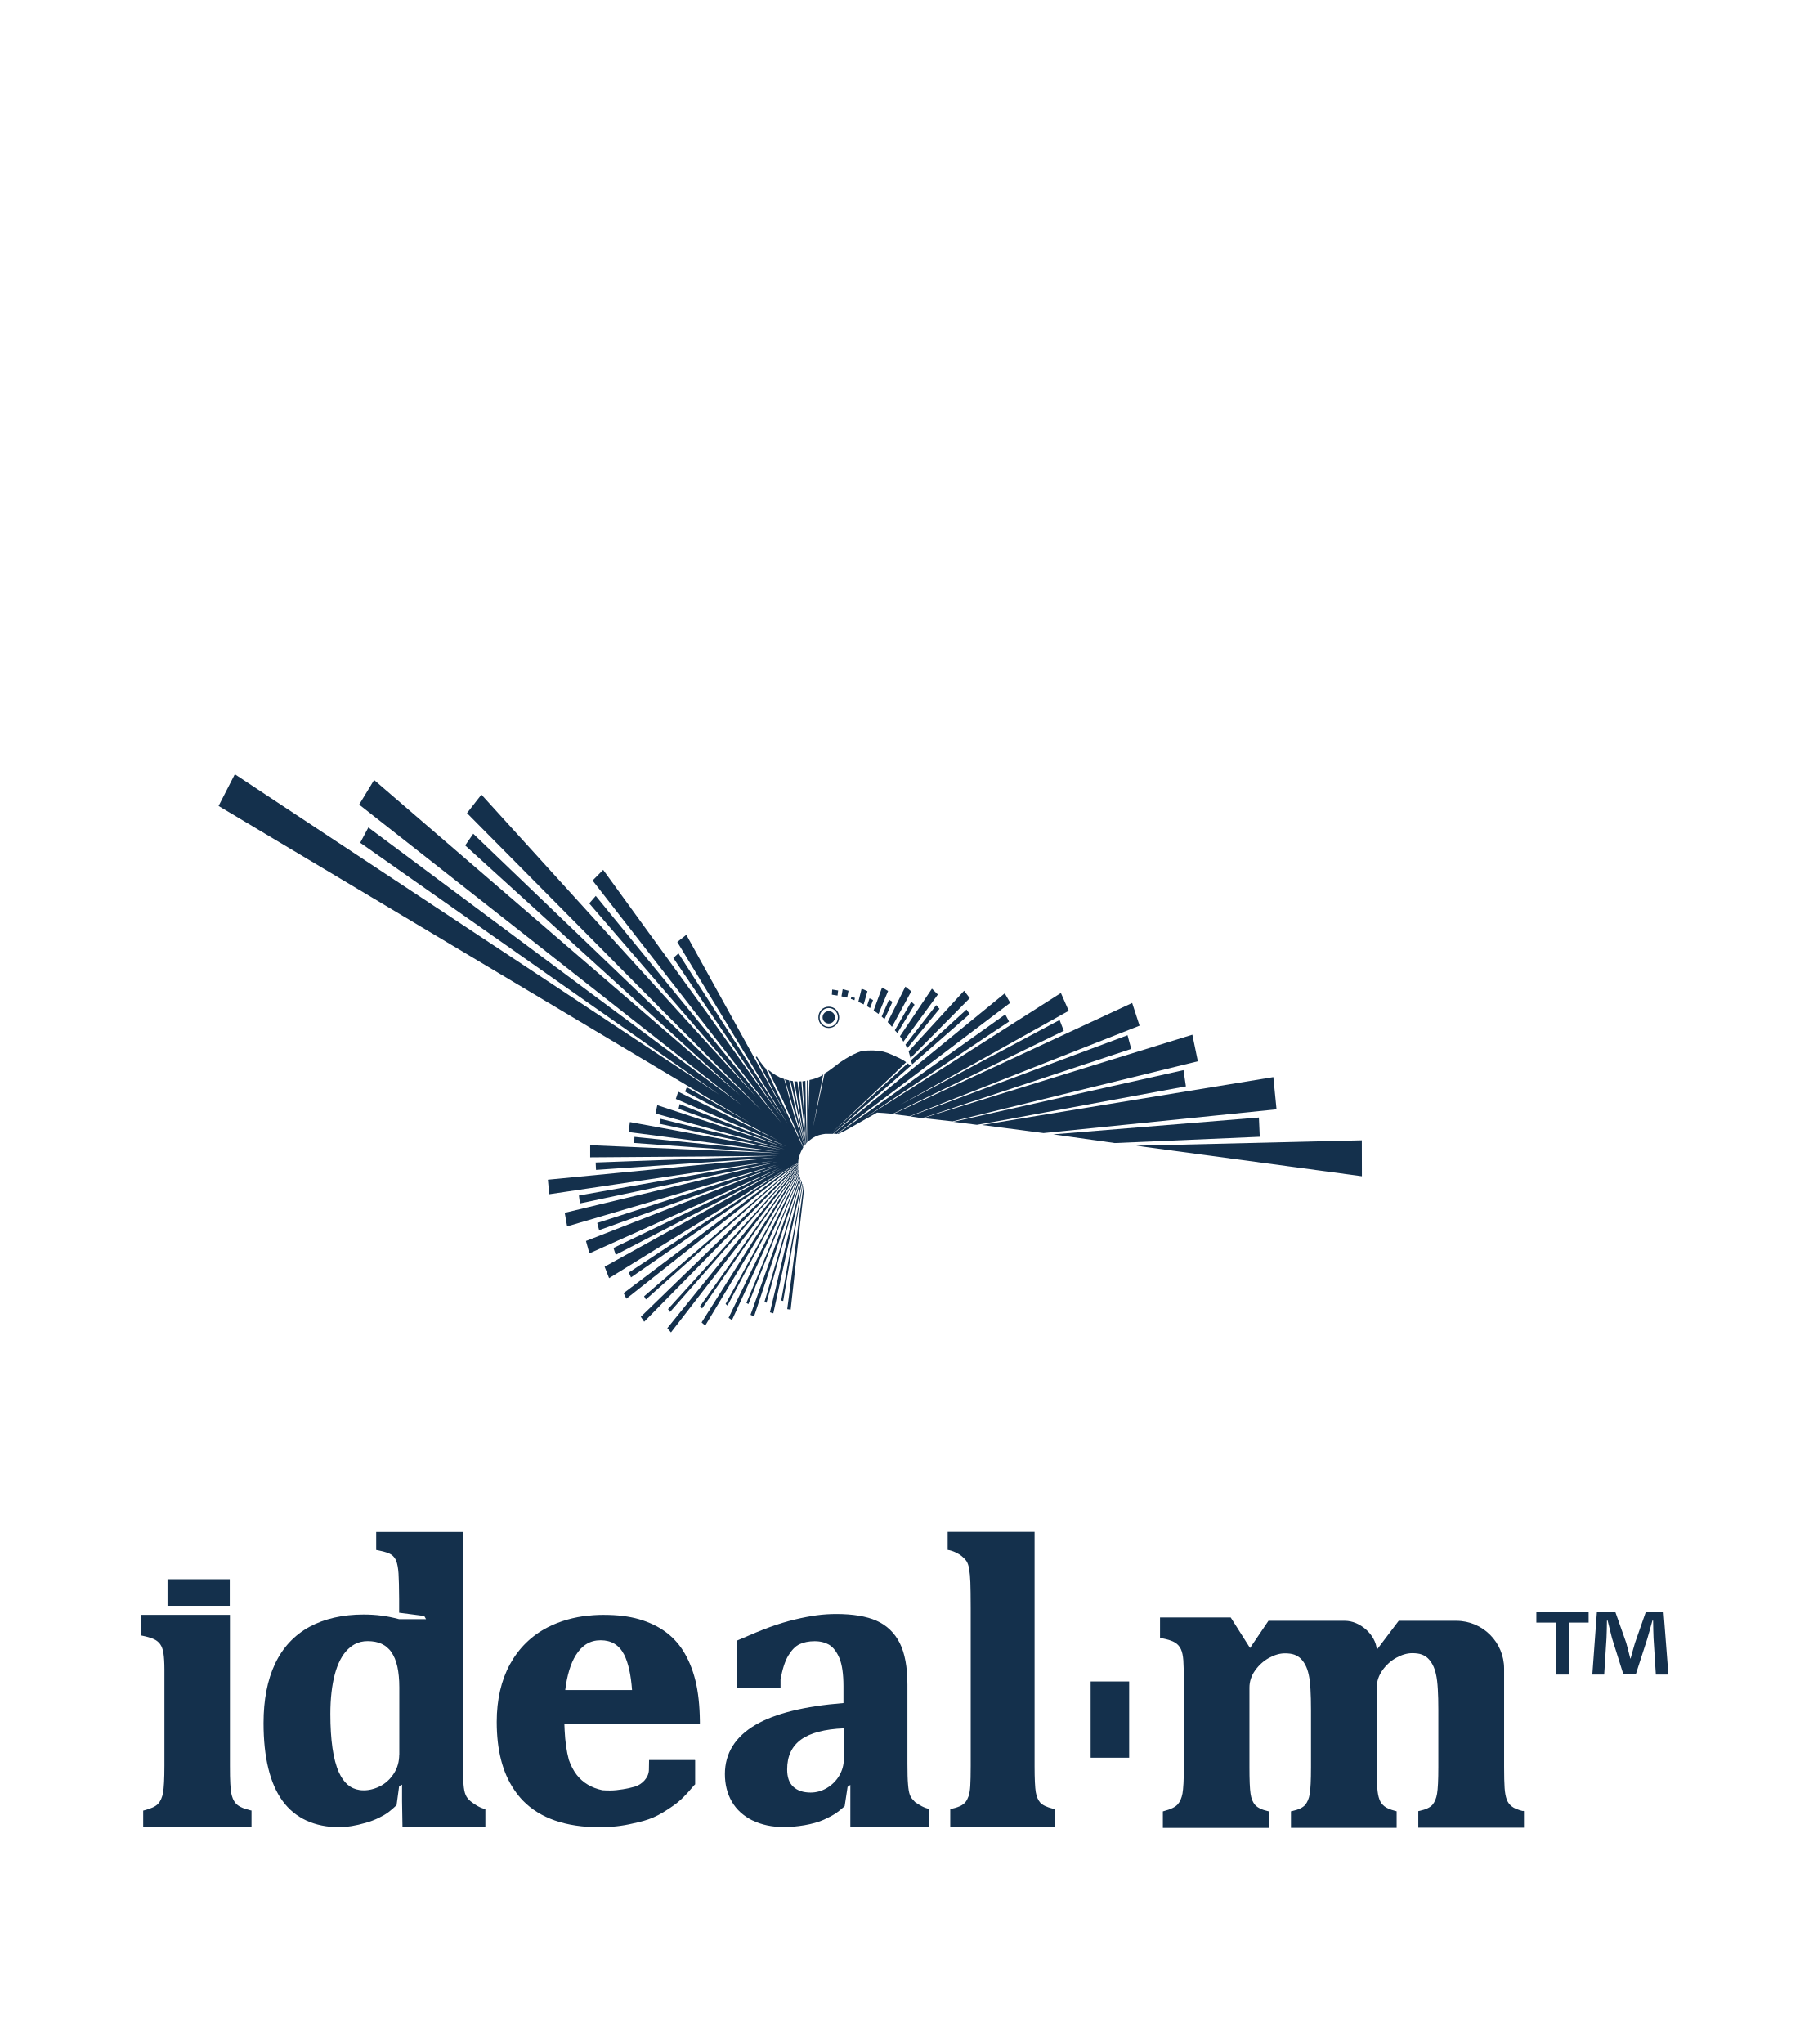
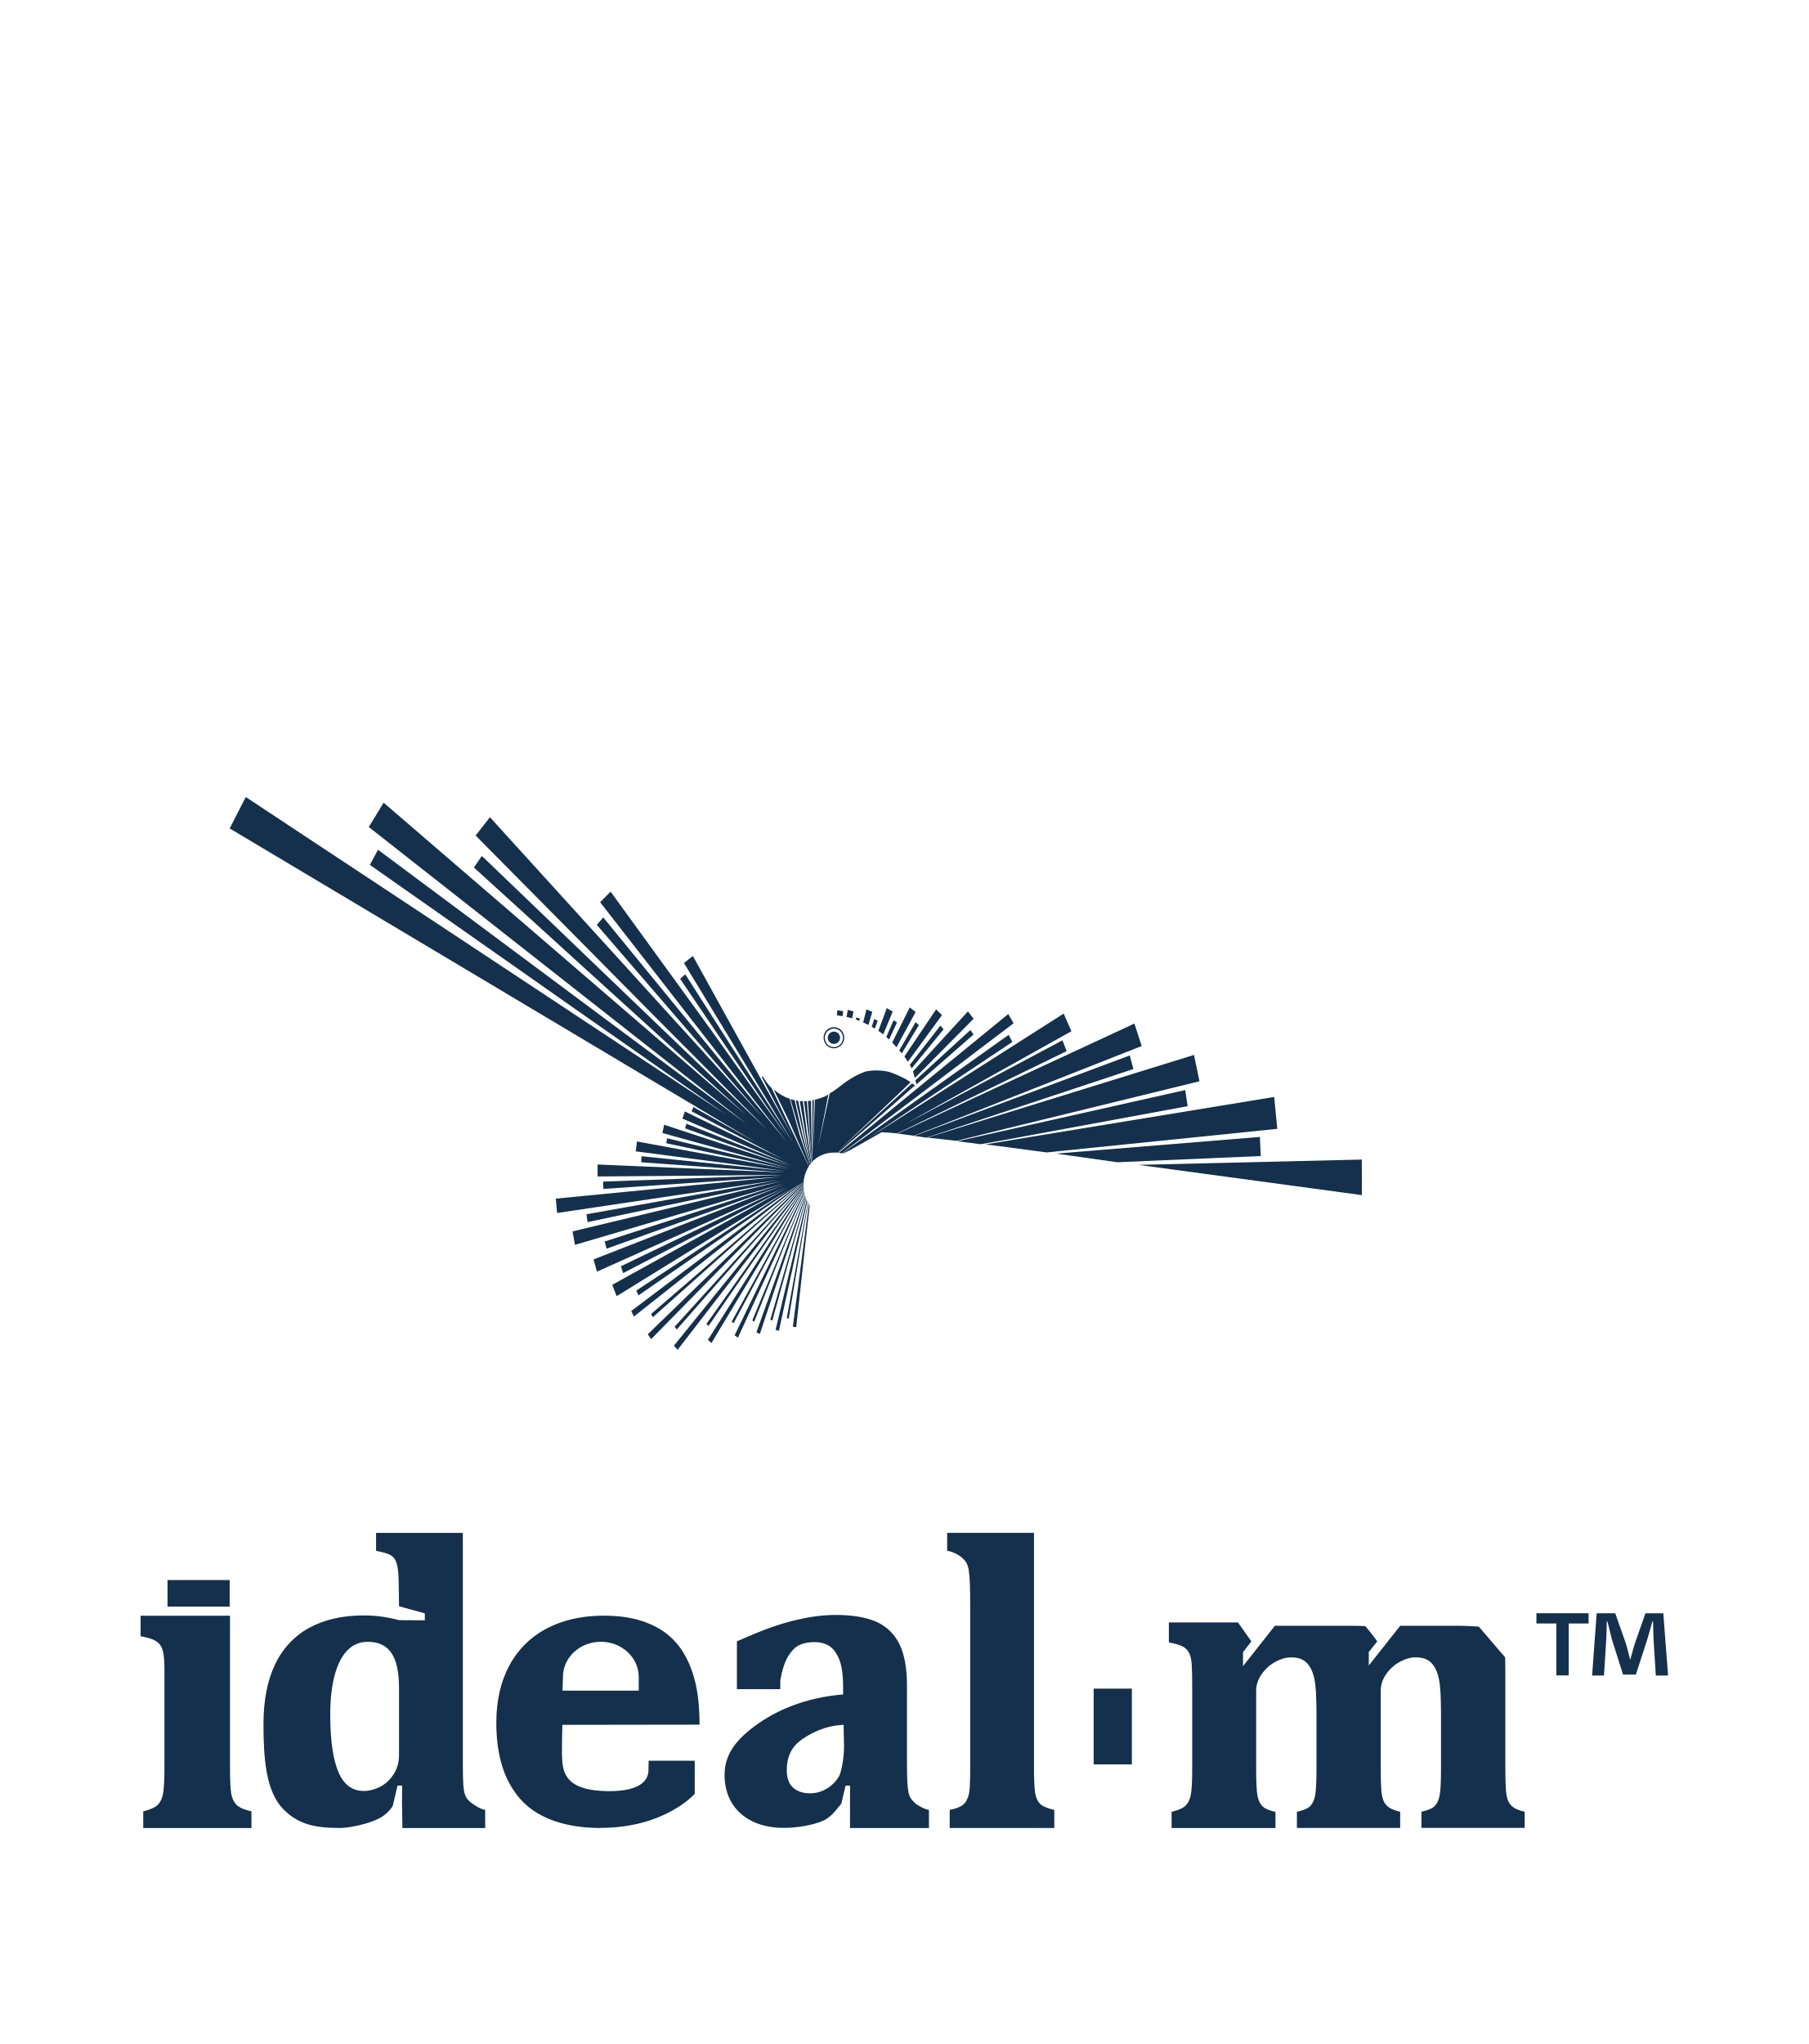
<svg xmlns="http://www.w3.org/2000/svg" id="Layer_2" data-name="Layer 2" viewBox="-13.02 -60 167.5 189.24">
  <g id="Layer_1-2" data-name="Layer 1">
-     <g id="monograma-213" transform="translate(0 11.68) scale(0.79615)">
+     <g id="monograma-217" transform="translate(0 13.79) scale(0.43479)">
      <g>
-         <path d="M81.06,25.74l.07-.59-.69-.11-.04.6c.22.03.44.06.66.1h0Z" fill="#14304c" />
-         <polygon points="82.34 25.18 81.66 25 81.52 25.83 82.18 25.98 82.34 25.18" fill="#14304c" />
-         <polygon points="84.54 25.23 83.86 24.94 83.48 26.47 84.1 26.77 84.54 25.23" fill="#14304c" />
-         <path d="M85.83,27.88l1.11-2.67-.7-.41-.98,2.67c.19.13.39.27.57.41h0Z" fill="#14304c" />
-         <path d="M87.39,29.38h0s2.25-4.13,2.25-4.13l-.69-.55-2.06,4.12c.17.18.34.36.5.55Z" fill="#14304c" />
-         <path d="M88.48,30.71c.08.13.16.24.24.39h0s4.01-5.48,4.01-5.48l-.69-.68-3.72,5.53c.06.09.11.17.16.25Z" fill="#14304c" />
-         <polygon points="89.55 33 96.44 26.04 95.78 25.18 89.33 32.22 89.55 33" fill="#14304c" />
-         <polygon points="131.75 35.22 104.64 39.67 97.85 40.79 105.02 41.73 132.12 38.97 131.75 35.22" fill="#14304c" />
-         <polygon points="83.08 26.01 82.66 25.89 82.61 26.13 83.03 26.28 83.08 26.01" fill="#14304c" />
-         <path d="M84.85,27.19h0s.34-.93.34-.93l-.41-.2-.3.91c.11.06.23.13.36.22Z" fill="#14304c" />
-         <path d="M86.53,28.47h0s.92-2,.92-2l-.4-.26-.86,1.97c.12.1.23.2.33.29Z" fill="#14304c" />
-         <path d="M87.72,29.77s.06.06.11.12l.02.02c.07.07.14.15.17.19h0s2-3.3,2-3.3l-.38-.35-1.92,3.33Z" fill="#14304c" />
-         <polygon points="88.96 31.45 89.17 31.86 92.92 27.28 92.54 26.85 88.96 31.45" fill="#14304c" />
-         <path d="M89.61,33.27c.02.08.04.15.06.22.02.08.04.17.07.25h0s6.69-5.85,6.69-5.85l-.37-.53-6.47,5.91Z" fill="#14304c" />
-         <path d="M101.14,26.57l-.63-1.09-11.51,9.41-8.41,6.9c.13,0,.25.02.38.05h0s8.4-6.34,8.4-6.34l11.78-8.92Z" fill="#14304c" />
-         <path d="M77.1,43.36s.06-.1.1-.14l-1.24-3.73h.01s-.01-.03-.01-.03l-1.11-4.02c-.16-.05-.31-.11-.5-.19l-.12-.05v-.02c-.4-.19-.76-.42-1.07-.69-.03-.02-.06-.04-.09-.06h-.01s-.06-.05-.09-.07h0s1.77,3.64,1.77,3.64l2.36,5.36Z" fill="#14304c" />
-         <path d="M107.38,29.85l-.49-1.27-18.5,9.85,19.56-10.92-.91-2.07-14.76,9.4-8.22,5.24,5.24-3.51,11.71-7.81-.44-.83-11.52,8.19-8.03,5.72s.03,0,.04,0c.02,0,.04,0,.06,0h0s.75-.35.75-.35l3.79-2.14.8.05,1.04.09,4.96-2.4,14.93-7.26Z" fill="#14304c" />
-         <path d="M69.6,51.18l-11.04,9.53.21.37,17.71-15.78s0-.02,0-.03c0,0,0-.02,0-.03v-.02l-6.88,5.95Z" fill="#14304c" />
-         <path d="M76.48,45.47h0s0-.09,0-.13h0s-6.94,6.73-6.94,6.73l-11.36,11.02.39.58,11.14-11.33,6.76-6.86Z" fill="#14304c" />
-         <polygon points="116.19 29.24 115.33 26.6 96.39 35.39 87.55 39.51 87.55 39.51 87.53 39.53 89.44 39.77 96.87 36.85 116.19 29.24" fill="#14304c" />
-         <polygon points="122.97 33.38 122.33 30.29 99.91 37.22 91.01 39.99 94.44 40.37 100.28 38.94 122.97 33.38" fill="#14304c" />
-         <polygon points="121.58 36.3 121.3 34.41 99.41 39.32 94.53 40.42 97.27 40.77 99.56 40.37 121.58 36.3" fill="#14304c" />
-         <path d="M70.79,51.78l-9.45,10.42.24.33,14.9-16.94s0-.03,0-.05c0,0,0-.02,0-.03h0s-5.68,6.27-5.68,6.27Z" fill="#14304c" />
-         <polygon points="114.79 30.35 96.14 37.3 89.51 39.78 89.51 39.78 89.5 39.79 90.9 40 115.22 31.94 114.79 30.35" fill="#14304c" />
-         <path d="M76.49,45.21s0-.04,0-.06c0,0,0-.01,0-.02v-.02s0-.02,0-.02v-.03s0,0,0,0v-.05s.02-.1.02-.15v-.06s.02,0,.02,0c0,0,.02-.09.02-.09,0-.03.01-.06.02-.1v-.04s.02-.05.03-.08l.02-.07s.03-.1.03-.1c.1-.34.25-.65.42-.93l-4.35-9.16c-.1-.1-.21-.22-.31-.35-.02-.03-.05-.06-.07-.09-.28-.34-.52-.69-.66-.96l-.13.07,3.6,6.89-4.56-8.24-7.08-12.81-.07-.04-1.02.81,12.83,21.13-5.13-8-7.56-11.81-.6.54,7.83,11.56,4.76,7.01-8.73-12.26-12.02-16.56-1.23,1.24,21.97,28.22-9.2-11.27-12.4-15.16-.76.87,12.73,14.76,6.74,7.81-13.01-14.3L39.64,2.37l-1.68,2.15,19.76,19.95,14.49,14.6L38.69,6.92l-.94,1.36,31.95,29.04-17.29-14.9L27.16.67l-1.74,2.86,26.02,20.45,18.38,14.44-17.76-13.19L26.49,6.19l-.95,1.78,25.98,18.24,15.79,11.06-24.36-16.12L10.96,0l-1.89,3.69,53.27,31.78,8.57,5.1-7.38-4.17-.2.51,10.77,5.65-11.57-5.64-.28.84,7.84,3.36,5.04,2.16-4.78-1.88-7.65-3.04-.13.55,7.69,2.78,4.61,1.67-5.7-1.89-9.07-2.98-.21.97,15.01,4.15-5.53-1.37-8.92-2.17-.1.58,8.96,1.92,5.38,1.14-6.9-1.26-10.88-2-.15,1.16,10.96,1.43,6.61.88-6.21-.65-10.68-1.1-.03.71,10.69.77,6.27.43-22.08-.94v1.41s13.62-.1,13.62-.1l8.21-.09-7.75.3-13.44.49.04.86,20.93-1.44-9.76.95-16.77,1.63.16,1.69,26.05-3.88-7.78,1.39-14.82,2.64.12.92,14.75-3.12,8.24-1.73-8.81,2.11-15.95,3.83.28,1.58,15.81-4.65,8.75-2.57-7.27,2.36-13.79,4.46.22.84,13.65-4.89,7.28-2.63-7.77,3.04-14.69,5.74.4,1.44,22.25-9.98-6.6,3.17-12.85,6.18.26.8,12.71-6.59,6.67-3.47-20.67,11.44.52,1.33,13.3-8.21,7.24-4.47-6.32,4.16-11.93,7.87.26.56,11.81-8.17,7.47-5.16-7.75,5.82-12.39,9.34.32.65,12.25-9.69,7.69-6.1Z" fill="#14304c" />
-         <path d="M76.48,45.73s0-.06-.01-.1l-5.65,6.97-9.56,11.82.43.49,14.8-19.15v-.04Z" fill="#14304c" />
-         <path d="M76.2,39.08h.01s0,0,0,0l-.78-3.48c-.18-.04-.35-.09-.5-.13h0l1.08,3.69,1.19,4.05s.04-.05.06-.08l-1.05-3.99v-.06Z" fill="#14304c" />
-         <path d="M77.1,47.82l-.57,4.32-1.32,10.06.4.06,1.11-10.09.48-4.21s-.04-.06-.07-.11l-.03-.03Z" fill="#14304c" />
-         <path d="M76.91,47.47l-.02-.04s-.03-.06-.05-.09l-1.17,4.84-2.47,10.39.39.12,2.29-10.47,1.05-4.76Z" fill="#14304c" />
-         <path d="M77.03,47.69s-.01-.02-.02-.03c0-.01-.02-.03-.03-.04l-.76,4.14-1.71,9.44.23.06,1.59-9.48.7-4.09Z" fill="#14304c" />
-         <path d="M77.33,35.66c-.12.02-.23.04-.35.05l.44,7.21s.05-.05.07-.08l-.1-3.18-.07-4.01Z" fill="#14304c" />
-         <path d="M89.58,33.88l-.37-.25-8.87,8.12,7.25-6.86,1.45-1.4c-.06-.04-.1-.08-.15-.11-.11-.08-.24-.15-.39-.24,0,0,0,0-.02,0h0c-.07-.04-.14-.08-.21-.12-.04-.02-.07-.04-.11-.05-.1-.05-.19-.09-.28-.13l-.06-.03h0s0,0,0,0c-.11-.05-.23-.1-.35-.16l-.59-.24h0s-.03-.01-.03-.01c-.09-.03-.18-.06-.29-.09l-.07-.02h0s-.05-.02-.05-.02c-.11-.02-.19-.04-.27-.05h-.08c-.12-.03-.23-.05-.34-.06h-.08c-.19-.03-.39-.04-.6-.04h-.05s-.04,0-.04,0c-.1,0-.21,0-.31.01h-.07s-.02,0-.02,0c-.11,0-.23.02-.36.04h-.08s-.03.01-.03.01c-.12.02-.21.04-.31.05h-.03s-.03.01-.03.01l-.09.03c-.22.08-.45.17-.67.28l-.05.02-.07.04c-.1.05-.21.11-.33.17l-.07.04-.06.03c-.11.06-.21.12-.32.19l-.06.03-.07.05c-.09.06-.19.12-.28.18l-.07.04-.06.04c-.07.05-.14.1-.21.14-.15.12-.3.24-.44.34-.1.08-.21.16-.31.23,0,0-.22.16-.26.19l-.09.07c-.08.06-.16.11-.24.17-.16.11-.3.2-.43.28v.06s-.02,0-.02,0l-1.36,6.3,1.22-6.26c-.06.06-.13.11-.22.17l-.05.03s-.09.05-.16.08c-.06.03-.11.05-.17.07-.06.02-.12.05-.18.07-.06.02-.13.05-.19.07-.06.02-.13.04-.19.06-.04.01-.08.02-.11.03-.11.03-.2.05-.31.07,0,0-.01,0-.02,0l-.22,6.39.1-6.36-.07.02s-.07.02-.11.03l.02,7.2c.16-.16.33-.31.53-.44l.04-.03c.11-.07.22-.14.35-.2l.03-.02c.07-.04.15-.07.21-.09h0s.04-.02.04-.02h.01s.16-.06.16-.06l.07-.02c.07-.02.14-.04.21-.05h.03s.02-.01.02-.01h.02s.04-.01.07-.02l.12-.02c.07-.01.14-.02.21-.03,0,0,.01,0,.02,0h.02s0,0,0,0h.03s.04,0,.06,0h.08s.12,0,.12,0c.06,0,.12,0,.18,0,0,0,.02,0,.03,0,0,0,.02,0,.02,0,0,0,.02,0,.03,0,0,0,.02,0,.03,0,0,0,.01,0,.02,0,0,0,.01,0,.02,0,.06,0,.12,0,.18,0h.05s6.49-5.66,6.49-5.66l2.55-2.25Z" fill="#14304c" />
-         <path d="M76.39,35.73c-.11,0-.21-.01-.33-.02h-.03s1.28,7.36,1.28,7.36c.02-.02.04-.05.06-.07h.01s-.51-3.56-.51-3.56l-.48-3.71Z" fill="#14304c" />
-         <path d="M76.61,35.73h-.08s.54,4.16.54,4.16l.32,3.07s.02-.03.03-.04l-.57-7.21c-.08,0-.16,0-.24.01Z" fill="#14304c" />
-         <path d="M75.86,35.68s-.08-.01-.11-.02h-.02c-.06-.01-.11-.02-.16-.03l.94,4.12.76,3.37s.03-.04.04-.06l-.69-3.35-.76-4.04Z" fill="#14304c" />
-         <path d="M76.53,46.3s0-.03,0-.05c0-.01,0-.02-.01-.04l-3,5.41-5.48,9.98.22.19,5.38-10.09,2.89-5.41Z" fill="#14304c" />
-         <path d="M76.58,46.53h0c0-.05-.02-.09-.03-.14l-2.85,5.86-5.31,10.96.39.27,5.11-11.11,2.69-5.84Z" fill="#14304c" />
-         <path d="M76.78,47.25v-.05s0-.01,0-.01c-.01-.03-.02-.06-.04-.08l-1.36,4.62-2.82,9.64.24.09,2.7-9.69,1.28-4.53Z" fill="#14304c" />
-         <path d="M72.44,51.81l4.04-5.87s0-.03,0-.06c0-.01,0-.03,0-.05l-4.17,5.86-7.24,10.18.24.25,7.13-10.32Z" fill="#14304c" />
-         <path d="M76.51,46.13v-.04s-.01-.06-.02-.09l-4.06,6.39-7.18,11.36.42.37,6.95-11.54,3.9-6.45Z" fill="#14304c" />
-         <path d="M76.63,46.75s0-.03-.01-.04c0-.02,0-.03-.02-.05l-2.09,5.03-4.05,9.79.23.14,3.93-9.88,2.01-4.99Z" fill="#14304c" />
-         <path d="M76.71,47s-.02-.05-.02-.08v-.02s-.03-.05-.03-.05l-1.9,5.33-3.82,10.68.41.19,3.6-10.78,1.77-5.28Z" fill="#14304c" />
-         <polygon points="130.07 39.92 106.14 41.88 113.31 42.89 130.17 42.16 130.07 39.92" fill="#14304c" />
-         <polygon points="142.04 42.57 115.8 43.2 142.05 46.75 142.04 42.57" fill="#14304c" />
-         <path d="M80.04,29.51c.66,0,1.21-.54,1.21-1.24s-.53-1.24-1.21-1.24-1.21.54-1.21,1.24.54,1.24,1.21,1.24ZM80.04,27.19c.58,0,1.06.48,1.06,1.09s-.47,1.09-1.06,1.09-1.06-.48-1.06-1.09.47-1.09,1.06-1.09Z" fill="#14304c" />
-         <circle cx="80.04" cy="28.27" r=".72" fill="#14304c" />
+         <path d="M149.51,46.67l.12-1.07-1.25-.19-.08,1.08c.4.05.8.11,1.2.18h0Z" fill="#14304c" />
+         <polygon points="151.83 45.66 150.61 45.33 150.35 46.84 151.55 47.11 151.83 45.66" fill="#14304c" />
+         <polygon points="155.83 45.75 154.59 45.22 153.89 48 155.02 48.54 155.83 45.75" fill="#14304c" />
+         <path d="M158.17,50.55l2.01-4.85-1.26-.75-1.79,4.84c.35.24.7.49,1.03.75h0Z" fill="#14304c" />
+         <path d="M160.99,53.28h0s4.07-7.49,4.07-7.49l-1.25-.99-3.73,7.48c.31.32.62.66.91,1Z" fill="#14304c" />
+         <path d="M162.97,55.69c.15.23.29.44.43.7h0s7.27-9.94,7.27-9.94l-1.24-1.24-6.75,10.03c.1.17.2.31.29.45Z" fill="#14304c" />
+         <polygon points="164.9 59.83 177.4 47.22 176.2 45.65 164.5 58.43 164.9 59.83" fill="#14304c" />
+         <polygon points="241.43 63.87 192.28 71.93 179.96 73.96 192.96 75.68 242.09 70.66 241.43 63.87" fill="#14304c" />
+         <polygon points="153.17 47.17 152.42 46.95 152.33 47.39 153.09 47.66 153.17 47.17" fill="#14304c" />
+         <path d="M156.38,49.31h0s.61-1.68.61-1.68l-.74-.36-.54,1.65c.2.12.42.24.66.39Z" fill="#14304c" />
+         <path d="M159.42,51.63h0s1.68-3.62,1.68-3.62l-.73-.48-1.56,3.57c.22.19.42.36.6.53Z" fill="#14304c" />
+         <path d="M161.58,53.98s.1.11.19.21l.04.04c.12.13.25.27.31.34h0s3.63-5.99,3.63-5.99l-.69-.64-3.49,6.03Z" fill="#14304c" />
+         <polygon points="163.83 57.02 164.22 57.78 171.02 49.46 170.34 48.68 163.83 57.02" fill="#14304c" />
+         <path d="M165.01,60.33c.04.14.08.28.11.4.04.15.08.3.13.46h0s12.14-10.61,12.14-10.61l-.66-.97-11.73,10.72Z" fill="#14304c" />
+         <path d="M185.93,48.19l-1.14-1.98-20.87,17.06-15.26,12.51c.23.02.45.04.69.08h0s15.23-11.5,15.23-11.5l21.35-16.18Z" fill="#14304c" />
+         <path d="M142.33,78.62c.06-.09.12-.18.18-.26l-2.26-6.76h.03s-.02-.05-.02-.05l-2.02-7.3c-.29-.1-.57-.21-.9-.34l-.21-.09v-.03c-.72-.34-1.37-.77-1.94-1.25-.06-.04-.11-.07-.16-.11h-.02c-.06-.05-.11-.09-.16-.12h0s3.21,6.6,3.21,6.6l4.28,9.72Z" fill="#14304c" />
+         <path d="M197.23,54.12l-.9-2.31-33.55,17.86,35.47-19.8-1.66-3.75-26.76,17.05-14.91,9.51,9.51-6.36,21.24-14.17-.79-1.51-20.89,14.85-14.56,10.37s.05,0,.08.01c.03,0,.07,0,.1.02h0s1.36-.63,1.36-.63l6.86-3.88,1.45.09,1.89.16,9-4.36,27.07-13.16Z" fill="#14304c" />
+         <path d="M128.74,92.8l-20.02,17.28.39.68,32.11-28.61s0-.04,0-.06c0-.01,0-.03,0-.05v-.03l-12.47,10.79Z" fill="#14304c" />
+         <path d="M141.2,82.45v-.02c0-.06,0-.14,0-.22v-.02s-12.58,12.23-12.58,12.23l-20.6,19.98.71,1.04,20.2-20.55,12.26-12.44Z" fill="#14304c" />
+         <polygon points="213.21 53.02 211.66 48.24 177.32 64.17 161.28 71.65 161.28 71.65 161.24 71.67 164.7 72.13 178.18 66.83 213.21 53.02" fill="#14304c" />
+         <polygon points="225.52 60.53 224.35 54.92 183.7 67.5 167.55 72.52 173.78 73.21 184.36 70.6 225.52 60.53" fill="#14304c" />
+         <polygon points="223 65.83 222.48 62.4 182.79 71.31 173.95 73.3 178.91 73.93 183.07 73.2 223 65.83" fill="#14304c" />
+         <path d="M130.89,93.89l-17.14,18.9.43.6,27.01-30.71s0-.06,0-.09c0-.02,0-.04,0-.06v-.02s-10.3,11.38-10.3,11.38Z" fill="#14304c" />
+         <polygon points="210.67 55.03 176.86 67.64 164.84 72.14 164.84 72.14 164.81 72.16 167.35 72.54 211.45 57.92 210.67 55.03" fill="#14304c" />
+         <path d="M141.22,81.97s0-.08.01-.12c0-.01,0-.02,0-.04v-.04s0-.05,0-.05v-.06s.01,0,.01,0v-.08c.02-.09.03-.18.04-.27v-.11s.04-.02.04-.02c0-.01.03-.16.03-.16.01-.06.02-.12.04-.17v-.07s.04-.09.05-.14l.04-.13s.06-.19.06-.19c.19-.61.45-1.17.77-1.68l-7.89-16.61c-.18-.18-.37-.4-.57-.63-.04-.05-.09-.1-.13-.16-.51-.62-.94-1.26-1.19-1.74l-.24.13,6.52,12.5-8.28-14.94-12.84-23.22-.12-.08-1.84,1.47,23.26,38.31-9.29-14.5-13.7-21.42-1.09.97,14.19,20.96,8.64,12.72-15.84-22.22-21.8-30.03-2.23,2.25,39.83,51.16-16.68-20.43-22.48-27.49-1.38,1.58,23.08,26.77,12.22,14.17-23.58-25.93L74.4,4.3l-3.05,3.9,35.83,36.18,26.28,26.48L72.68,12.55l-1.7,2.46,57.94,52.66-31.36-27.03L51.76,1.21l-3.16,5.18,47.19,37.09,33.34,26.19-32.2-23.92L50.56,11.23l-1.73,3.22,47.12,33.07,28.63,20.05-44.17-29.22L22.4,0l-3.43,6.69,96.6,57.63,15.53,9.25-13.38-7.56-.36.92,19.54,10.25-20.98-10.22-.52,1.52,14.21,6.1,9.15,3.92-8.67-3.42-13.87-5.51-.24.99,13.95,5.03,8.36,3.04-10.34-3.43-16.44-5.41-.38,1.76,27.21,7.53-10.03-2.48-16.17-3.94-.18,1.06,16.25,3.48,9.75,2.07-12.51-2.29-19.73-3.63-.27,2.1,19.87,2.6,11.99,1.6-11.27-1.17-19.36-1.99-.06,1.29,19.38,1.39,11.37.79-40.04-1.71v2.55s24.7-.19,24.7-.19l14.89-.15-14.06.55-24.37.89.08,1.56,37.95-2.61-17.7,1.71-30.4,2.96.29,3.06,47.24-7.04-14.1,2.52-26.88,4.79.22,1.67,26.75-5.65,14.95-3.14-15.98,3.83-28.92,6.94.52,2.86,28.66-8.42,15.86-4.67-13.18,4.29-25.01,8.09.4,1.53,24.76-8.87,13.19-4.76-14.09,5.51-26.64,10.41.73,2.6,40.35-18.09-11.96,5.74-23.29,11.2.48,1.45,23.06-11.95,12.1-6.29-37.48,20.74.94,2.42,24.13-14.9,13.13-8.11-11.45,7.54-21.63,14.28.47,1.02,21.42-14.81,13.55-9.36-14.05,10.56-22.47,16.94.57,1.18,22.21-17.58,13.94-11.06Z" fill="#14304c" />
+         <path d="M141.2,82.92c0-.05,0-.11-.02-.17l-10.25,12.64-17.34,21.43.78.89,26.83-34.72v-.07Z" fill="#14304c" />
+         <path d="M140.7,70.87h.02v-.02h-.01s-1.41-6.29-1.41-6.29c-.32-.07-.63-.16-.9-.23h0l1.95,6.68,2.17,7.35s.07-.1.1-.14l-1.9-7.24-.02-.1Z" fill="#14304c" />
+         <path d="M142.33,86.71l-1.03,7.83-2.39,18.25.72.11,2.01-18.3.87-7.64c-.04-.06-.08-.12-.13-.19l-.05-.05Z" fill="#14304c" />
+         <path d="M141.99,86.07l-.04-.08c-.03-.05-.05-.1-.09-.16l-2.13,8.78-4.49,18.85.7.22,4.15-18.98,1.9-8.63Z" fill="#14304c" />
+         <path d="M142.2,86.47s-.02-.04-.04-.06c-.02-.02-.03-.05-.06-.07l-1.38,7.5-3.1,17.12.42.11,2.88-17.19,1.27-7.41Z" fill="#14304c" />
+         <path d="M142.76,64.66c-.21.04-.42.06-.63.09l.81,13.07s.08-.09.13-.14l-.18-5.76-.12-7.26Z" fill="#14304c" />
+         <path d="M164.97,61.43l-.67-.45-16.09,14.73,13.14-12.44,2.63-2.54c-.1-.08-.19-.14-.28-.21-.2-.14-.43-.27-.71-.43,0,0-.01,0-.03-.02h-.02c-.12-.08-.25-.15-.38-.21-.06-.03-.13-.07-.2-.1-.18-.09-.35-.17-.51-.24l-.11-.05h0s0,0,0,0c-.21-.1-.41-.19-.63-.29l-1.06-.44h0s-.06-.02-.06-.02c-.16-.05-.33-.1-.52-.16l-.13-.04h0s-.09-.03-.09-.03c-.19-.04-.34-.07-.48-.09l-.15-.03c-.21-.03-.42-.06-.62-.08l-.15-.02c-.35-.03-.72-.05-1.08-.05h-.09s-.08,0-.08,0c-.19,0-.37,0-.56.02h-.13s-.04.01-.04.01c-.2.02-.42.04-.65.07l-.14.02h-.05c-.21.04-.39.07-.56.11h-.06s-.05.02-.05.02l-.16.06c-.4.14-.81.31-1.21.5l-.09.04-.14.07c-.18.09-.38.19-.6.31l-.13.07-.1.06c-.19.11-.39.22-.58.34l-.1.06-.13.08c-.17.11-.34.22-.5.32l-.12.08-.11.08c-.13.09-.25.17-.38.26-.28.22-.54.43-.8.62-.19.14-.38.28-.57.42,0,0-.4.29-.47.35l-.17.12c-.15.11-.29.21-.44.31-.29.2-.54.36-.78.5l-.02.1h-.02s-2.47,11.41-2.47,11.41l2.22-11.36c-.11.11-.24.2-.4.3l-.09.05c-.08.04-.17.09-.29.14-.1.05-.2.09-.3.13-.11.04-.21.08-.32.12-.12.04-.23.09-.35.12-.11.04-.23.07-.34.11-.07.02-.14.04-.21.06-.19.05-.37.09-.55.13-.01,0-.03,0-.04.01l-.39,11.58.18-11.54-.13.03c-.06.02-.13.03-.2.05l.03,13.05c.28-.29.6-.56.95-.8l.08-.05c.19-.13.4-.25.63-.36l.06-.03c.13-.06.28-.12.38-.17h.01s.07-.03.07-.03h.02s.29-.12.29-.12l.12-.04c.13-.04.26-.07.37-.1l.06-.02h.03s.04-.02.04-.02c.04,0,.08-.02.12-.02l.22-.04c.13-.02.25-.04.38-.06.01,0,.02,0,.03,0h.03s.02,0,.02,0h.05s.07-.01.1-.01h.15s.21-.02.21-.02c.11,0,.22-.01.33-.01.02,0,.03,0,.06,0,.01,0,.03,0,.04,0,.02,0,.03,0,.05,0,.02,0,.03,0,.05,0,.01,0,.02,0,.04,0,.01,0,.03,0,.04,0,.11,0,.21,0,.33.02h.09s11.78-10.26,11.78-10.26l4.63-4.08Z" fill="#14304c" />
+         <path d="M141.05,64.78c-.2,0-.39-.02-.6-.03h-.06s2.32,13.34,2.32,13.34c.04-.05.07-.09.11-.13l.02-.02-.93-6.43-.87-6.72Z" fill="#14304c" />
+         <path d="M141.44,64.79h-.14s.99,7.55.99,7.55l.58,5.56s.04-.05.06-.07l-1.04-13.07c-.15.01-.3.02-.44.02Z" fill="#14304c" />
+         <path d="M140.07,64.7c-.07-.01-.14-.02-.2-.03h-.03c-.1-.02-.2-.04-.3-.05l1.71,7.46,1.38,6.12s.05-.07.08-.1l-1.26-6.07-1.38-7.33Z" fill="#14304c" />
+         <path d="M141.3,83.95s0-.06-.01-.09c0-.02,0-.04-.02-.07l-5.44,9.82-9.94,18.1.4.35,9.76-18.3,5.24-9.81Z" fill="#14304c" />
+         <path d="M141.38,84.38v-.02c-.02-.07-.04-.15-.07-.23l-5.17,10.63-9.63,19.87.71.49,9.27-20.15,4.88-10.59Z" fill="#14304c" />
+         <path d="M141.74,85.69l.03-.09v-.02c-.03-.05-.05-.1-.08-.15l-2.47,8.38-5.11,17.49.43.17,4.89-17.57,2.32-8.21Z" fill="#14304c" />
+         <path d="M133.88,93.94l7.33-10.64s0-.06,0-.11c0-.03,0-.05-.02-.09l-7.56,10.62-13.12,18.47.44.45,12.92-18.71Z" fill="#14304c" />
+         <path d="M141.26,83.64v-.07c-.02-.05-.02-.1-.04-.16l-7.36,11.59-13.03,20.59.75.67,12.61-20.93,7.06-11.7Z" fill="#14304c" />
+         <path d="M141.48,84.77s-.01-.05-.02-.07c0-.03-.02-.06-.04-.09l-3.8,9.11-7.35,17.75.42.25,7.13-17.91,3.65-9.05Z" fill="#14304c" />
+         <path d="M141.62,85.23s-.03-.09-.04-.14v-.03s-.05-.09-.05-.09l-3.45,9.66-6.93,19.36.74.34,6.52-19.54,3.21-9.57Z" fill="#14304c" />
+         <polygon points="238.38 72.38 194.99 75.93 207.99 77.77 238.57 76.45 238.38 72.38" fill="#14304c" />
+         <polygon points="260.09 77.2 212.51 78.33 260.1 84.77 260.09 77.2" fill="#14304c" />
+         <path d="M147.66,53.51c1.19,0,2.2-.98,2.2-2.25s-.96-2.25-2.2-2.25-2.2.98-2.2,2.25.98,2.25,2.2,2.25ZM147.66,49.31c1.06,0,1.93.88,1.93,1.97s-.85,1.97-1.93,1.97-1.93-.88-1.93-1.97.86-1.97,1.93-1.97Z" fill="#14304c" />
+         <circle cx="147.66" cy="51.26" r="1.31" fill="#14304c" />
      </g>
+       <path d="M308.39,173.8v2.19h-4.24v11.06h-2.63v-11.06h-4.24v-2.19h11.11ZM322.71,187.06l-.49-7.8c-.05-1.02-.05-2.29-.1-3.7h-.15c-.34,1.17-.73,2.73-1.12,3.95l-2.39,7.36h-2.73l-2.39-7.55c-.24-1.02-.63-2.58-.93-3.75h-.15c0,1.22-.05,2.49-.1,3.7l-.49,7.8h-2.53l.97-13.26h3.95l2.29,6.48c.29,1.02.54,2,.88,3.36h.05c.34-1.22.63-2.34.93-3.31l2.29-6.53h3.8l1.02,13.26h-2.63Z" fill="#14304c" />
      <g>
        <g>
-           <rect x="110.5" y="105.5" width="4.48" height="8.87" fill="#14304c" />
-           <g>
-             <rect x="3.13" y="93.61" width="7.24" height="3.09" fill="#14304c" />
-             <path d="M11.66,120.11c-.26-.13-.46-.28-.59-.43-.14-.16-.25-.34-.33-.53s-.15-.42-.2-.67c-.05-.25-.08-.62-.11-1.1-.03-.49-.04-1.19-.04-2.08v-17.54H0v2.38l.15.03c.55.11,1.01.24,1.35.39.32.14.58.34.77.6.19.26.32.62.39,1.07.07.47.11,1.1.11,1.87v11.21c0,1.51-.06,2.56-.16,3.13-.1.54-.29.97-.57,1.28-.28.31-.82.56-1.59.76l-.15.04v1.94h12.6v-1.95l-.15-.03c-.45-.11-.81-.23-1.08-.37Z" fill="#14304c" />
-             <path d="M106.12,120.3c-.74-.19-1.24-.43-1.49-.72-.25-.29-.42-.69-.51-1.2-.09-.54-.14-1.56-.14-3.04v-27.23h-10.11v2.09c.62.08,1.32.46,1.62.71.22.18.43.39.57.6.14.22.25.53.31.92.07.42.12.94.14,1.56.02.63.04,1.62.04,2.97v18.38c0,.99-.02,1.76-.05,2.3-.03.51-.1.91-.19,1.18-.1.27-.21.5-.34.67-.12.16-.3.31-.53.44-.24.13-.59.26-1.04.36l-.23.05v2.11h12.18v-2.1l-.22-.06Z" fill="#14304c" />
-             <path d="M90.24,119.66c-.17-.12-.32-.31-.45-.45-.13-.13-.24-.32-.33-.56-.09-.25-.16-.64-.2-1.18-.05-.56-.07-1.35-.07-2.38v-9.21c0-2.04-.3-3.67-.89-4.84-.6-1.19-1.51-2.07-2.71-2.6-1.17-.52-2.75-.78-4.69-.78-.75,0-1.51.05-2.26.15-.74.1-1.6.26-2.55.49-.93.22-1.91.52-2.88.87-.96.35-2.18.85-3.64,1.49l-.18.08v5.56h5.04v-1.01c.21-1.2.51-2.14.91-2.81.4-.65.83-1.09,1.3-1.31.49-.23,1.08-.35,1.76-.35s1.24.15,1.72.44c.46.29.85.8,1.16,1.53.31.75.47,1.85.47,3.27v1.95c-4.52.36-7.96,1.21-10.22,2.53-2.36,1.38-3.57,3.31-3.57,5.73,0,1.2.27,2.28.81,3.21.54.93,1.35,1.66,2.39,2.18h.01s.01,0,.01,0c1.04.51,2.26.77,3.66.77s3.38-.28,4.64-.86c1.02-.48,1.47-.72,2.41-1.57l.34-2.24.32-.23v4.9h9.19v-2.11c-.58-.08-1.29-.53-1.5-.69ZM81.79,114.55c0,.66-.18,1.3-.52,1.89-.35.59-.83,1.08-1.43,1.44-.6.36-1.24.54-1.91.54-.86,0-1.55-.23-2.03-.69-.48-.45-.7-1.11-.7-2,0-1.54.53-2.68,1.63-3.48h0c1.07-.77,2.75-1.21,4.97-1.3v3.6Z" fill="#14304c" />
-             <path d="M49.29,110.47l15.76-.02v-.31c-.02-1.86-.2-3.48-.53-4.79-.32-1.29-.81-2.46-1.45-3.47-.55-.85-1.25-1.6-2.09-2.2-.84-.6-1.85-1.08-3.02-1.42h0s0,0,0,0c-1.15-.33-2.52-.5-4.04-.5h0s-.07,0-.11,0c-.27,0-.54,0-.8.02-.26.01-.51.03-.77.06-.04,0-.08,0-.12,0-1.75.18-3.35.64-4.76,1.36-1.89.97-3.37,2.42-4.4,4.3-1.02,1.87-1.54,4.13-1.54,6.7,0,3.26.67,5.89,2.01,7.86.31.47.66.91,1.04,1.3,1.98,2.04,4.98,3.09,8.9,3.09,1.39,0,2.7-.15,3.9-.44.85-.17,1.64-.39,2.33-.68.79-.34,1.55-.82,2.35-1.38.85-.59,1.48-1.26,2.22-2.13.05-.06.11-.12.16-.19l.09-.09.08-.08v-2.79l-.03-.03h-5.33l-.02,1.19c-.04.87-.79,1.65-1.63,1.9-.75.22-1.98.45-2.85.45-.34,0-.64-.01-.92-.03-1.27-.27-2.27-.86-2.99-1.78-.37-.48-.68-1.06-.92-1.75-.27-.99-.43-2.17-.49-3.43M49.39,106.49c.21-1.7.62-3.06,1.22-4.03.73-1.18,1.67-1.75,2.9-1.75s2.15.54,2.73,1.67c.48.95.79,2.33.92,4.12h-7.76Z" fill="#14304c" />
-             <path d="M38.4,119.45c-.25-.2-.47-.46-.59-.74-.13-.3-.21-.71-.25-1.22-.04-.53-.06-1.41-.06-2.59v-26.78h-10.1v2.09l.23.04c.93.18,1.35.38,1.53.5.25.17.44.41.57.72.13.34.23.84.27,1.5.04.6.06,1.58.07,2.93h0v1.61l2.92.38.21.37h-3.13c-.77-.2-1.46-.34-2.05-.41-.68-.09-1.38-.13-2.08-.13-2.45,0-4.57.49-6.32,1.44-1.76.97-3.1,2.41-3.99,4.3-.88,1.86-1.33,4.18-1.33,6.88,0,3.99.74,7.03,2.2,9.04,1.48,2.03,3.73,3.07,6.68,3.07.77,0,1.91-.19,2.96-.5l-.02.02s-.04.04-.06.07c.02-.02.03-.03.05-.05l.04-.04c.56-.16,1.09-.36,1.54-.58,1-.49,1.33-.79,2.08-1.48l.3-2.21.34-.18v1.92s0,0,0,0l.05,3.04h9.64v-2.11c-.7-.15-1.41-.67-1.71-.91ZM30.08,113.99c0,.42-.05.82-.16,1.19-.05.19-.12.37-.2.54-.04.09-.08.17-.13.26-.05.08-.1.17-.15.25-.21.32-.45.61-.72.85-.26.24-.55.44-.86.6-.47.24-.95.39-1.42.45-.16.02-.32.03-.47.03h0c-.17,0-.33-.01-.48-.03-1.08-.15-1.87-.83-2.43-2.07-.66-1.47-.99-3.76-.99-6.79h0c0-1.77.18-3.33.52-4.61.34-1.26.84-2.23,1.51-2.89.08-.08.16-.16.25-.23.17-.14.35-.26.53-.36.46-.25.97-.37,1.54-.37.31,0,.6.03.87.08.27.05.52.13.75.24.23.11.44.24.62.4.19.16.36.34.51.56.15.22.28.47.4.74.11.28.21.59.29.93.15.68.23,1.49.23,2.41v7.85Z" fill="#14304c" />
-           </g>
-           <path d="M160.76,120.57c-.59-.15-1.02-.33-1.29-.55-.26-.21-.46-.47-.57-.79-.13-.33-.21-.78-.25-1.33-.04-.56-.06-1.39-.06-2.47v-11.42c0-3.07-2.49-5.56-5.55-5.56h-6.71s-2.55,3.37-2.55,3.37c-.1-1.75-1.96-3.37-3.69-3.37h-8.91s-2.14,3.16-2.14,3.16l-2.25-3.55h-8.22v2.37l.15.03c.77.15,1.31.33,1.62.53.29.19.51.44.66.76.15.32.24.76.28,1.29.04.56.06,1.43.06,2.6v9.81c0,1.49-.06,2.54-.16,3.09-.1.53-.29.96-.57,1.27-.28.31-.81.56-1.57.76l-.14.04v1.92h12.36v-1.92l-.15-.03c-.71-.16-1.2-.41-1.47-.71-.28-.31-.46-.75-.54-1.31-.09-.59-.13-1.63-.13-3.11v-9.24c0-.7.22-1.37.65-1.98.44-.62.99-1.12,1.63-1.47.64-.35,1.26-.53,1.84-.53.44,0,.81.05,1.09.15.28.1.53.25.73.44.2.19.39.44.56.76.17.32.3.7.39,1.12.1.43.17,1.01.21,1.72.04.66.06,1.48.06,2.4,0,.08,0,.16,0,.25v6.39c0,1.51-.05,2.56-.15,3.13-.09.54-.28.97-.54,1.28-.27.3-.76.54-1.49.7l-.15.03v1.92h12.29v-1.92l-.14-.04c-.59-.15-1.02-.33-1.29-.55-.26-.21-.46-.47-.57-.79-.13-.33-.21-.78-.25-1.33-.04-.56-.06-1.39-.06-2.47v-9.28c.01-.68.23-1.33.65-1.93.44-.62.99-1.12,1.63-1.47.64-.35,1.26-.53,1.84-.53.44,0,.81.05,1.09.15.28.1.53.25.73.44.2.19.39.44.56.76.17.32.3.7.39,1.12.1.43.17,1.01.21,1.72.04.66.06,1.48.06,2.4,0,.08,0,.16,0,.25v6.39c0,1.51-.05,2.56-.15,3.13-.09.54-.28.97-.54,1.28-.27.3-.76.54-1.49.7l-.15.03v1.92h12.29v-1.92l-.14-.04Z" fill="#14304c" />
+           <path d="M294.54,216.02c-1.05-.27-1.83-.6-2.3-.98-.46-.37-.82-.84-1.03-1.41-.23-.59-.38-1.39-.44-2.37-.07-1.01-.11-2.49-.11-4.42v-20.43c0-2.34-.06-3.24-.06-3.24l-5.6-6.52s-2.76-.18-4.28-.18h-12.45s-6.69,8.46-6.69,8.46v-2.73h-.11l1.91-2.4c-.56-.89-2.55-3.26-2.55-3.26,0,0-2.18-.07-3.3-.07h-15.95s-6.79,8.61-6.79,8.61v-2.88h-.07l1.85-2.4-2.85-4.03h-14.72v4.24l.28.06c1.38.27,2.35.6,2.9.95.52.34.92.79,1.18,1.35.27.57.44,1.35.5,2.31.07,1,.11,2.56.11,4.66v17.55c0,2.67-.1,4.54-.29,5.53-.18.95-.52,1.72-1.03,2.26-.5.55-1.44,1-2.81,1.35l-.26.07v3.44h22.12v-3.44l-.27-.06c-1.27-.29-2.15-.73-2.63-1.27-.49-.56-.82-1.34-.97-2.34-.16-1.05-.24-2.91-.24-5.57v-16.53c0-1.25.4-2.45,1.17-3.55.78-1.12,1.77-2,2.92-2.63,1.15-.62,2.26-.94,3.3-.94.79,0,1.45.1,1.96.27.5.19.95.44,1.31.78.37.34.7.79,1,1.35.3.57.53,1.25.7,2.01.18.77.3,1.81.38,3.08.06,1.19.1,2.64.11,4.3,0,.15,0,.29,0,.44v11.44c0,2.7-.09,4.59-.27,5.6-.17.97-.49,1.74-.97,2.28-.47.54-1.36.96-2.66,1.26l-.27.06v3.44h21.99v-3.44l-.26-.07c-1.05-.27-1.83-.6-2.3-.98-.46-.37-.82-.84-1.03-1.41-.23-.59-.38-1.39-.44-2.37-.07-1.01-.11-2.49-.11-4.42v-16.61c.02-1.22.41-2.38,1.16-3.45.78-1.12,1.77-2,2.92-2.63,1.15-.62,2.26-.94,3.3-.94.79,0,1.45.1,1.96.27.5.19.95.44,1.31.78.37.34.7.79,1,1.35.3.57.53,1.25.7,2.01.18.77.3,1.81.38,3.08.06,1.19.1,2.64.11,4.3,0,.15,0,.29,0,.44v11.44c0,2.7-.09,4.59-.27,5.6-.17.97-.49,1.74-.97,2.28-.47.54-1.36.96-2.66,1.26l-.27.06v3.44h21.99v-3.44l-.26-.07Z" fill="#14304c" />
+           <rect x="202.98" y="189.86" width="8.14" height="16.13" fill="#14304c" />
        </g>
-         <path d="M168.42,97.46v1.2h-2.32v6.04h-1.44v-6.04h-2.32v-1.2h6.07ZM176.24,104.7l-.27-4.26c-.03-.56-.03-1.25-.05-2.02h-.08c-.19.64-.4,1.49-.61,2.16l-1.3,4.02h-1.49l-1.3-4.13c-.13-.56-.35-1.41-.51-2.05h-.08c0,.67-.03,1.36-.05,2.02l-.27,4.26h-1.38l.53-7.24h2.16l1.25,3.54c.16.56.29,1.09.48,1.84h.03c.19-.67.35-1.28.51-1.81l1.25-3.57h2.08l.56,7.24h-1.44Z" fill="#14304c" />
+         <g>
+           <rect x="5.73" y="166.74" width="13.24" height="5.65" fill="#14304c" />
+           <path d="M2.75,179.46c.59.26,1.06.62,1.41,1.09.34.48.59,1.14.72,1.96.13.86.2,2.02.2,3.43v20.52c0,2.76-.1,4.69-.29,5.72-.18.99-.54,1.77-1.05,2.34-.52.57-1.5,1.03-2.91,1.4l-.27.07v3.55h23.05v-3.56l-.27-.06c-.82-.2-1.49-.42-1.98-.68-.48-.25-.84-.5-1.08-.79-.25-.3-.45-.62-.61-.97-.15-.35-.27-.76-.36-1.22-.09-.46-.15-1.14-.2-2.02-.05-.9-.07-2.17-.07-3.8v-32.1H0v4.36l.28.05c1.01.2,1.84.44,2.47.71Z" fill="#14304c" />
+           <path d="M175.8,162.93c.26.4.45.97.57,1.68.13.77.21,1.72.25,2.86.04,1.15.07,2.97.07,5.43v33.63c0,1.81-.03,3.23-.09,4.2-.06.93-.18,1.66-.35,2.16-.19.5-.39.91-.63,1.23-.22.3-.56.57-.98.81-.44.25-1.08.47-1.9.66l-.42.09v3.85h22.28v-3.84l-.41-.1c-1.36-.35-2.28-.79-2.74-1.32-.46-.53-.77-1.27-.93-2.19-.17-.99-.25-2.86-.25-5.56v-49.84h-18.49v3.83c1.14.15,2.42.85,2.96,1.3.41.34.79.71,1.05,1.11Z" fill="#14304c" />
+           <path d="M42.42,219.53c1.41,0,3.49-.35,5.42-.92l-.03.03s-.07.08-.1.12c.03-.03.06-.06.08-.08l.07-.07c1.02-.3,2-.66,2.82-1.06,1.84-.9,2.78-2.3,3.03-2.73l1.01-4.32h.98s-.03,3.49-.03,3.49c0,0,0,0,0,0l.09,5.56h17.63v-3.85c-1.28-.27-2.59-1.23-3.13-1.66-.46-.37-.86-.85-1.07-1.35-.23-.54-.38-1.29-.45-2.22-.07-.97-.11-2.57-.11-4.75v-49.02h-18.48v3.82l.43.08c1.7.34,2.46.69,2.79.91.46.32.8.75,1.04,1.32.24.61.42,1.54.5,2.75.08,1.09.13,6.74.13,6.74l5.49,1.51v1.48l-5.49-.03h0c-1.42-.37-2.67-.62-3.75-.76-1.25-.16-2.53-.25-3.81-.25-4.48,0-8.37.89-11.57,2.64-3.21,1.77-5.68,4.42-7.31,7.86-1.61,3.4-2.43,7.66-2.43,12.6,0,7.31.5,14.3,4.16,18.09,3.15,3.26,6.68,4.07,12.08,4.07ZM40.39,195.36c0-3.23.32-6.08.96-8.42.62-2.31,1.54-4.08,2.75-5.29.15-.15.3-.29.46-.42.31-.26.63-.48.97-.66.84-.46,1.77-.68,2.81-.68.57,0,1.1.05,1.6.14.49.1.95.24,1.36.43.42.19.8.43,1.14.72.34.29.65.63.93,1.02.28.4.52.85.73,1.36.21.51.38,1.08.52,1.7.28,1.25.42,2.72.42,4.4v14.36c0,.77-.1,1.5-.29,2.18-.1.34-.22.67-.36.99-.07.16-.15.32-.24.47-.08.15-.18.3-.27.45-.39.59-.83,1.11-1.31,1.56-.48.44-1.01.81-1.57,1.1-.86.43-1.73.71-2.6.82-.29.04-.58.06-.87.06-.3,0-.6-.02-.88-.06-1.97-.28-3.43-1.53-4.45-3.79-1.2-2.7-1.81-6.88-1.81-12.43h0Z" fill="#14304c" />
+           <path d="M124.37,208.23c0,2.2.5,4.17,1.49,5.87.99,1.69,2.46,3.04,4.38,3.99l.02.02h.02c1.9.92,4.14,1.4,6.7,1.4s6.19-.51,8.49-1.57c1.87-.87,3.15-2.94,3.77-3.59l.9-3.83h.96s-.01,3.43-.01,3.43v5.59h16.81v-3.86c-1.06-.15-2.35-.98-2.75-1.26-.31-.23-.59-.58-.83-.83-.23-.25-.44-.59-.6-1.02-.17-.45-.29-1.17-.37-2.16-.09-1.02-.13-2.48-.13-4.35v-16.85c0-3.73-.55-6.72-1.62-8.86-1.09-2.18-2.75-3.78-4.96-4.75-2.15-.94-5.04-1.43-8.58-1.43-1.37,0-2.75.09-4.13.27-1.36.17-2.92.47-4.67.89-1.71.41-3.49.94-5.28,1.59-1.76.64-4,1.55-6.66,2.73l-.32.14v10.18h9.23l.02-1.85c.36-2.19.92-3.91,1.65-5.13.72-1.18,1.52-1.99,2.38-2.4.89-.42,1.97-.64,3.21-.64s2.28.27,3.15.81c.85.52,1.56,1.47,2.12,2.8.58,1.38.86,3.38.86,5.98v1.56c-8.27.66-14.53,3.56-18.71,6.65-4.03,2.98-6.54,6.06-6.54,10.49ZM140.6,200.85h0c1.96-1.42,5.07-3.12,9.13-3.28l.06,3.51c.18,2.52-.42,6.36-1.05,7.45-.64,1.09-1.52,1.98-2.62,2.63-1.09.66-2.28.99-3.5.99-1.58,0-2.83-.42-3.71-1.26-.87-.83-1.29-2.02-1.29-3.66,0-2.82.98-4.91,2.99-6.37Z" fill="#14304c" />
+           <path d="M97.96,219.51c13.74,0,20.06-7.25,20.06-7.25v-6.99l-.06-.06h-9.76l-.04,2.18c-.07,1.59-1.17,4.36-8.57,4.3-8.06-.07-9.45-3.09-9.76-6.11-.21-1.99,0-8.01,0-8.01h0s.41,0,.41,0l28.8-.04v-.56c-.04-3.41-.36-6.36-.98-8.76-.59-2.37-1.49-4.5-2.66-6.35-1.01-1.56-2.29-2.92-3.82-4.03-1.53-1.1-3.39-1.98-5.53-2.59h-.01s-.01,0-.01,0c-2.11-.61-4.61-.92-7.39-.92h0c-.07,0-.14,0-.21,0-.49,0-.98.01-1.47.04-.47.02-.94.06-1.4.11-.07,0-.14,0-.22.02-3.21.33-6.13,1.17-8.71,2.49-3.45,1.78-6.17,4.42-8.05,7.87-1.87,3.43-2.82,7.55-2.82,12.26,0,5.96,1.23,10.78,3.67,14.38.57.86,1.2,1.66,1.91,2.39,3.63,3.74,9.42,5.65,16.6,5.65ZM89.95,187.36c0-4.13,3.61-7.48,8.07-7.48h0c4.45,0,8.07,3.35,8.07,7.48v2.92h-16.24s.11-2.92.11-2.92Z" fill="#14304c" />
+         </g>
      </g>
    </g>
  </g>
</svg>
